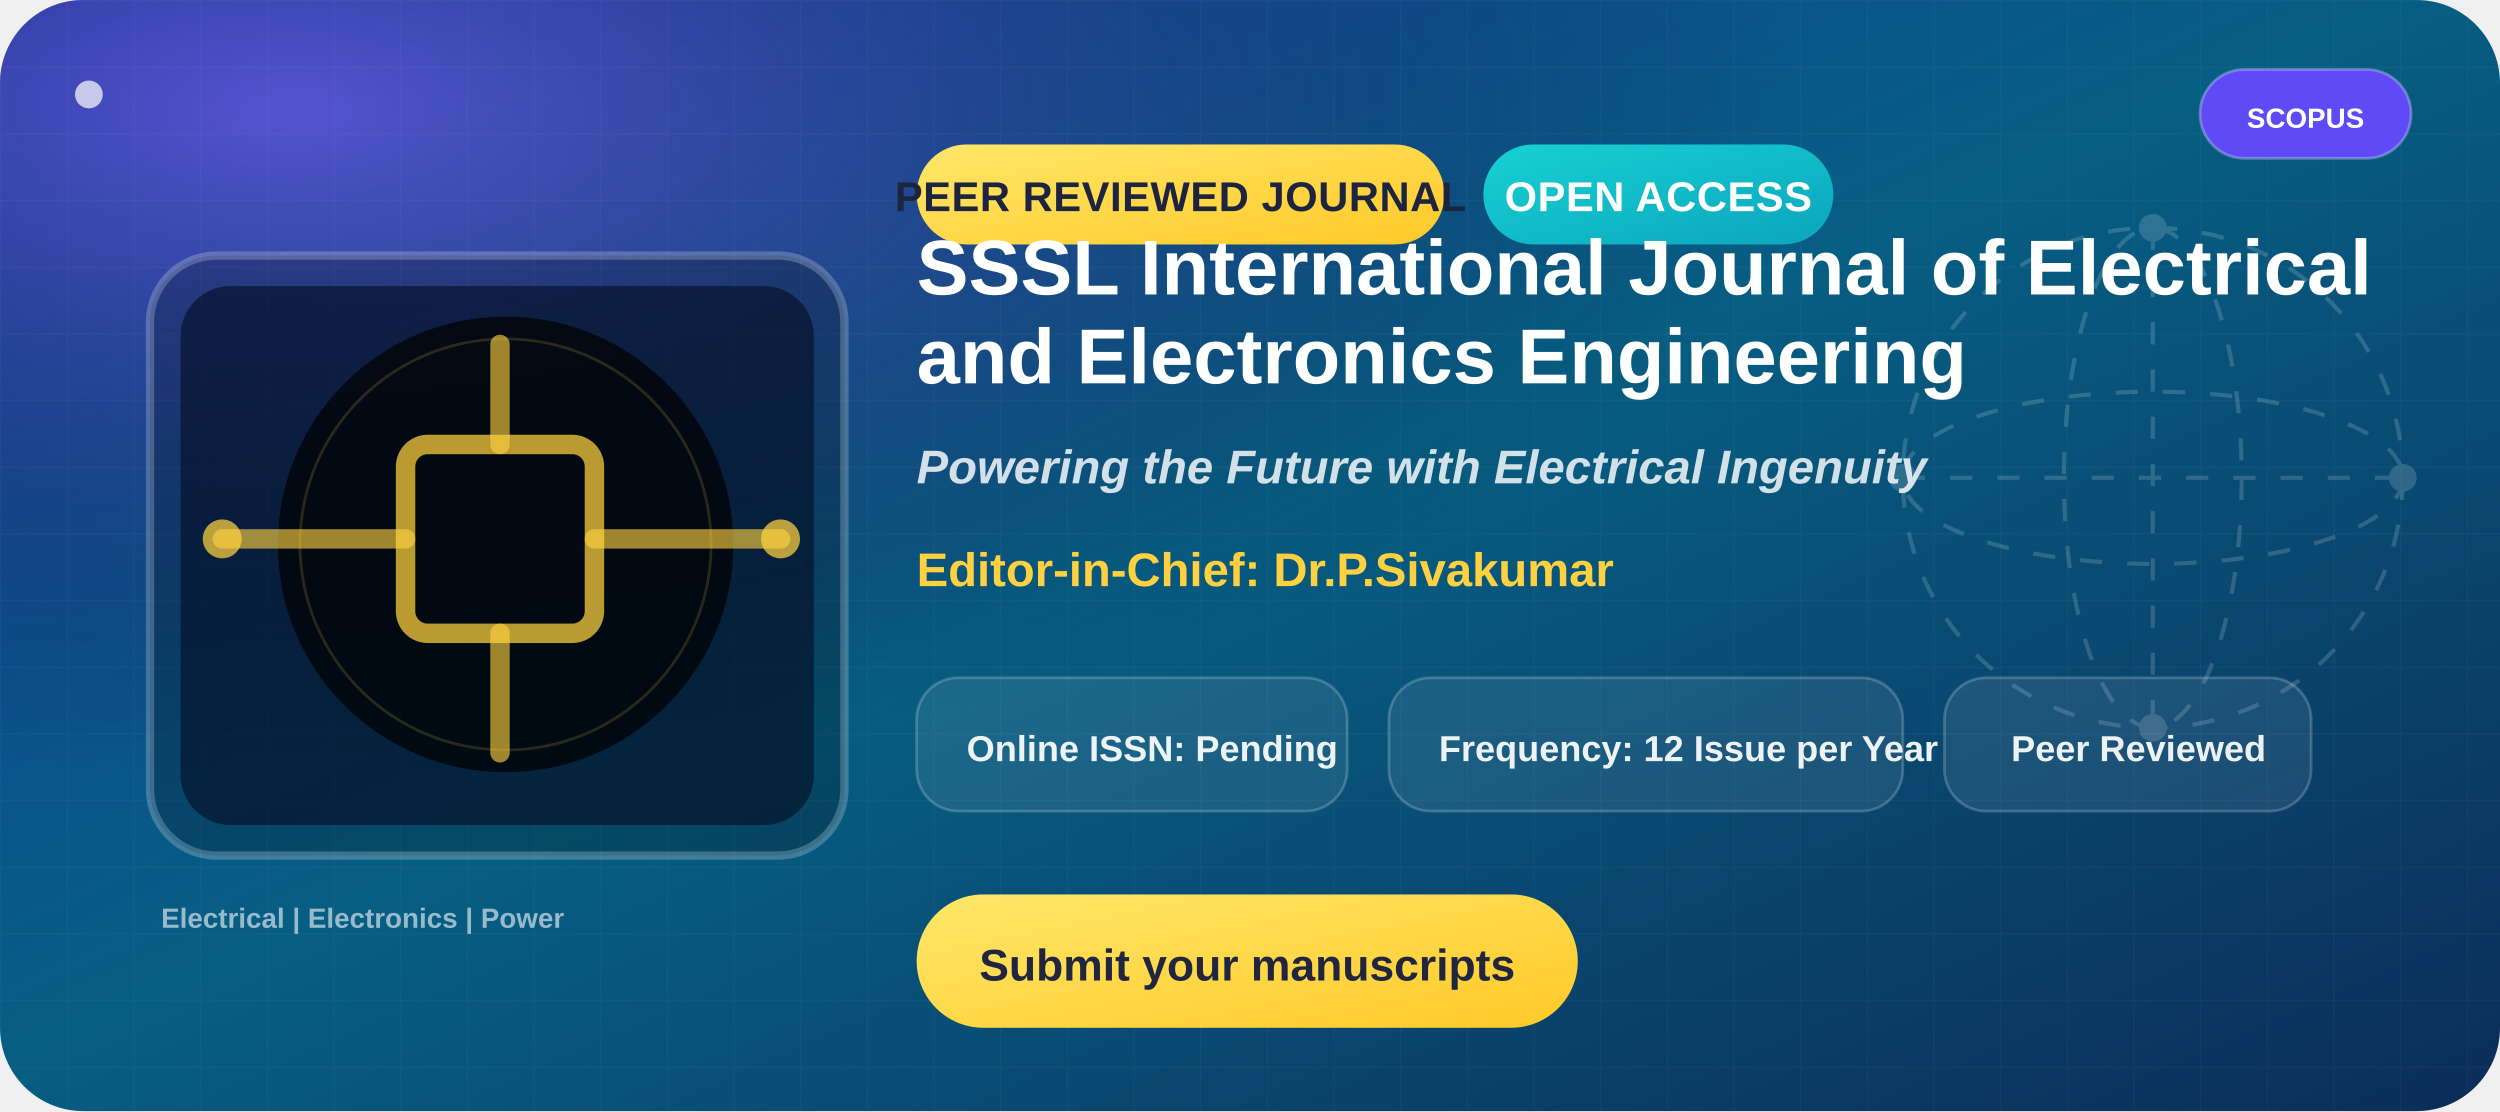
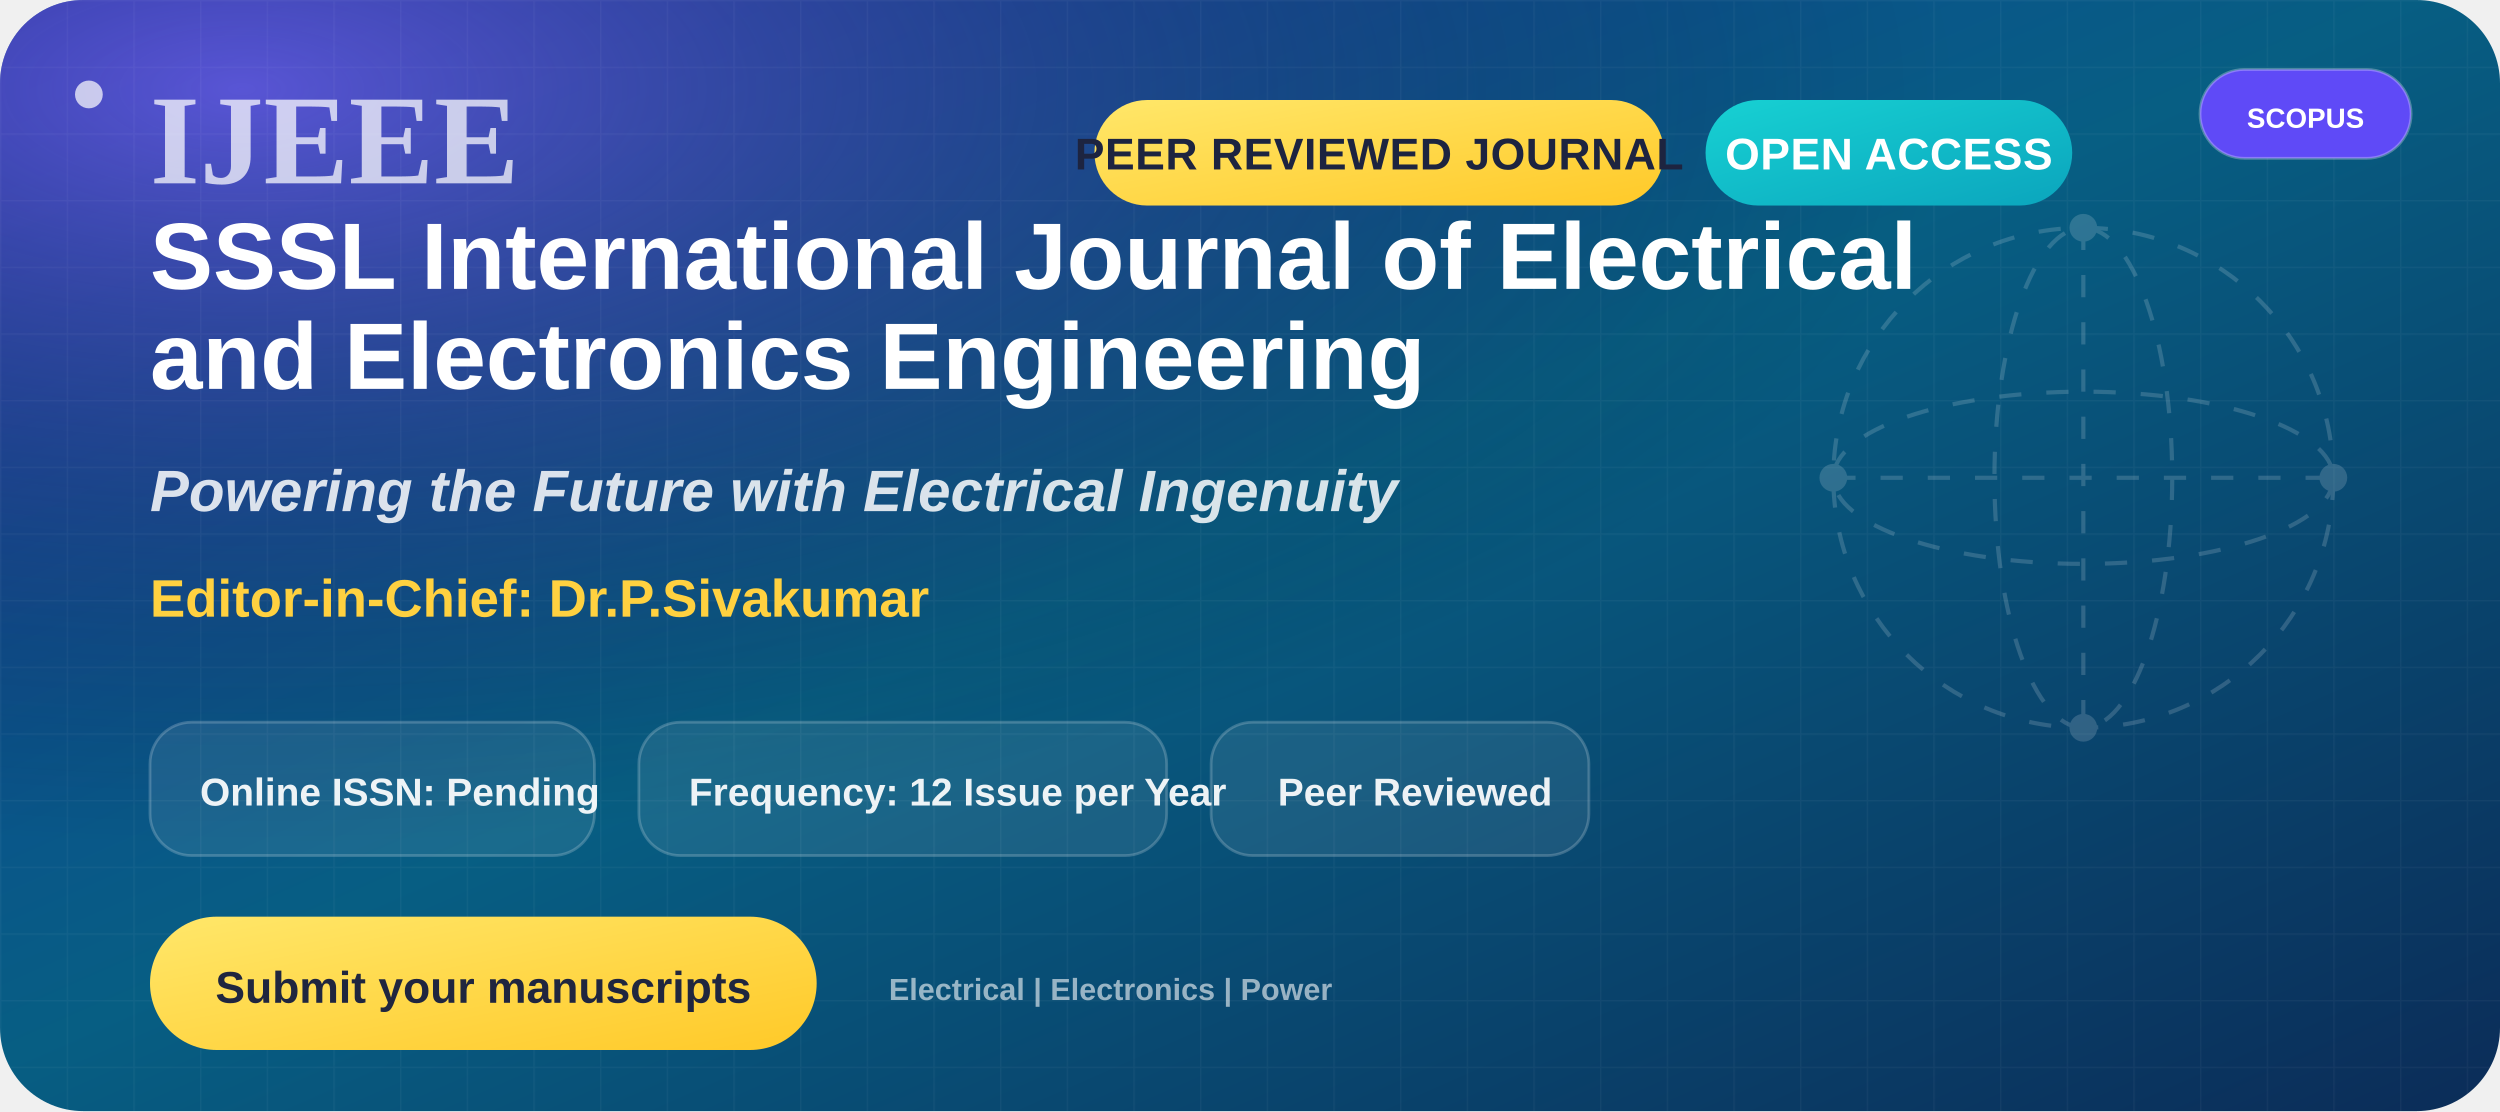
<svg xmlns="http://www.w3.org/2000/svg" viewBox="0 0 900 400" role="img" aria-labelledby="title-IJEEE desc-IJEEE">
  <defs>
    <linearGradient id="bg3" x1="0%" y1="0%" x2="100%" y2="100%">
      <stop offset="0%" stop-color="#123ba0" />
      <stop offset="48%" stop-color="#075e83" />
      <stop offset="100%" stop-color="#0b2c58" />
    </linearGradient>
-     <radialGradient id="glow3" cx="12%" cy="10%" r="60%">
-       <stop offset="0%" stop-color="#8d63ff" stop-opacity="0.55" />
+     <radialGradient id="glow3" cx="10%" cy="8%" r="68%">
+       <stop offset="0%" stop-color="#8d63ff" stop-opacity="0.58" />
      <stop offset="100%" stop-color="#000000" stop-opacity="0" />
    </radialGradient>
    <linearGradient id="gold3" x1="0%" y1="0%" x2="100%" y2="100%">
      <stop offset="0%" stop-color="#ffe76a" />
      <stop offset="100%" stop-color="#ffc928" />
    </linearGradient>
    <linearGradient id="cyan3" x1="0%" y1="0%" x2="100%" y2="100%">
      <stop offset="0%" stop-color="#17d1d3" />
      <stop offset="100%" stop-color="#0ba5bd" />
    </linearGradient>
    <pattern id="grid3" width="24" height="24" patternUnits="userSpaceOnUse">
-       <path d="M24 0H0V24" fill="none" stroke="#ffffff" stroke-opacity="0.035" stroke-width="1" />
+       <path d="M24 0H0V24" fill="none" stroke="#ffffff" stroke-opacity="0.04" stroke-width="1" />
    </pattern>
-     <style>.pill{font-family:'Outfit','Segoe UI',Arial,sans-serif;font-weight:900;font-size:15px;letter-spacing:.2px}.title{font-family:'Outfit','Segoe UI',Arial,sans-serif;font-weight:900;font-size:28px;fill:#fff;letter-spacing:0}.tagline{font-family:'Outfit','Segoe UI',Arial,sans-serif;font-style:italic;font-weight:800;font-size:17px;fill:rgba(255,255,255,.82)}.editor{font-family:'Outfit','Segoe UI',Arial,sans-serif;font-weight:900;font-size:17px;fill:#ffd140}.chip{font-family:'Outfit','Segoe UI',Arial,sans-serif;font-size:13px;font-weight:800;fill:rgba(255,255,255,.92)}.small{font-family:'Poppins','Segoe UI',Arial,sans-serif;font-size:10px;font-weight:800;fill:rgba(255,255,255,.58)}</style>
+     <style>.pill{font-family:'Outfit','Segoe UI',Arial,sans-serif;font-weight:900;font-size:16px;letter-spacing:.2px}.code{font-family:Georgia,'Times New Roman',serif;font-weight:900;font-size:46px;fill:rgba(255,255,255,.72)}.title{font-family:'Outfit','Segoe UI',Arial,sans-serif;font-weight:900;font-size:34px;fill:#fff;letter-spacing:0}.tagline{font-family:'Outfit','Segoe UI',Arial,sans-serif;font-style:italic;font-weight:800;font-size:21px;fill:rgba(255,255,255,.84)}.editor{font-family:'Outfit','Segoe UI',Arial,sans-serif;font-weight:900;font-size:19px;fill:#ffd140}.chip{font-family:'Outfit','Segoe UI',Arial,sans-serif;font-size:14px;font-weight:800;fill:rgba(255,255,255,.92)}.small{font-family:'Poppins','Segoe UI',Arial,sans-serif;font-size:11px;font-weight:800;fill:rgba(255,255,255,.58)}</style>
  </defs>
  <rect width="900" height="400" rx="30" fill="url(#bg3)" />
  <rect width="900" height="400" rx="30" fill="url(#glow3)" />
  <rect width="900" height="400" rx="30" fill="url(#grid3)" />
  <circle cx="32" cy="34" r="5" fill="#fff" opacity=".7" />
-   <g opacity=".16" transform="translate(675 64)">
+   <g opacity=".16" transform="translate(650 64)">
    <circle cx="100" cy="108" r="90" fill="none" stroke="#fff" stroke-width="1.5" stroke-dasharray="8 9" />
    <ellipse cx="100" cy="108" rx="90" ry="31" fill="none" stroke="#fff" stroke-width="1.5" stroke-dasharray="8 9" />
    <ellipse cx="100" cy="108" rx="32" ry="90" fill="none" stroke="#fff" stroke-width="1.5" stroke-dasharray="8 9" />
    <path d="M10 108h180M100 18v180" stroke="#fff" stroke-width="1.5" stroke-dasharray="8 9" />
    <circle cx="100" cy="18" r="5" fill="#fff" />
    <circle cx="100" cy="198" r="5" fill="#fff" />
    <circle cx="10" cy="108" r="5" fill="#fff" />
    <circle cx="190" cy="108" r="5" fill="#fff" />
  </g>
-   <g transform="translate(54 92)">
-     <rect x="0" y="0" width="250" height="216" rx="24" fill="rgba(0,0,0,.22)" stroke="rgba(255,255,255,.22)" stroke-width="3" />
-     <rect x="11" y="11" width="228" height="194" rx="18" fill="rgba(4,15,38,.64)" />
-     <g transform="translate(6 6)">
-       <circle cx="122" cy="98" r="82" fill="#000" opacity=".7" />
-       <circle cx="122" cy="98" r="74" fill="none" stroke="#ffd23f" stroke-opacity=".16" />
-       <rect x="86" y="62" width="68" height="68" rx="8" fill="none" stroke="#ffd23f" stroke-linecap="round" stroke-linejoin="round" stroke-width="7" opacity="0.72" />
-       <path d="M120 62V26M120 130v43M86 96H43M154 96h45M43 96H20M199 96h22" fill="none" stroke="#ffd23f" stroke-linecap="round" stroke-linejoin="round" stroke-width="7" opacity="0.62" />
-       <circle cx="20" cy="96" r="7" fill="#ffd23f" opacity="0.72" />
-       <circle cx="221" cy="96" r="7" fill="#ffd23f" opacity="0.72" />
-     </g>
+   <text x="54" y="66" class="code">IJEEE</text>
+   <g transform="translate(394 36)">
+     <rect x="0" y="0" width="205" height="38" rx="19" fill="url(#gold3)" />
+     <text x="102.5" y="25" text-anchor="middle" class="pill" fill="#1d2440">PEER REVIEWED JOURNAL</text>
+     <rect x="220" y="0" width="132" height="38" rx="19" fill="url(#cyan3)" />
+     <text x="286" y="25" text-anchor="middle" class="pill" fill="#fff">OPEN ACCESS</text>
  </g>
-   <g transform="translate(330 52)">
-     <rect x="0" y="0" width="190" height="36" rx="18" fill="url(#gold3)" />
-     <text x="95" y="24" text-anchor="middle" class="pill" fill="#1d2440">PEER REVIEWED JOURNAL</text>
-     <rect x="204" y="0" width="126" height="36" rx="18" fill="url(#cyan3)" />
-     <text x="267" y="24" text-anchor="middle" class="pill" fill="#fff">OPEN ACCESS</text>
+   <text x="54" y="104" class="title">SSSL International Journal of Electrical</text>
+   <text x="54" y="140" class="title">and Electronics Engineering</text>
+   <text x="54" y="184" class="tagline">Powering the Future with Electrical Ingenuity</text>
+   <text x="54" y="222" class="editor">Editor-in-Chief: Dr.P.Sivakumar</text>
+   <g transform="translate(54 260)">
+     <rect x="0" y="0" width="160" height="48" rx="15" fill="rgba(255,255,255,.08)" stroke="rgba(255,255,255,.20)" />
+     <text x="18" y="30" class="chip">Online ISSN: Pending</text>
+     <rect x="176" y="0" width="190" height="48" rx="15" fill="rgba(255,255,255,.08)" stroke="rgba(255,255,255,.20)" />
+     <text x="194" y="30" class="chip">Frequency: 12 Issue per Year</text>
+     <rect x="382" y="0" width="136" height="48" rx="15" fill="rgba(255,255,255,.08)" stroke="rgba(255,255,255,.20)" />
+     <text x="406" y="30" class="chip">Peer Reviewed</text>
  </g>
-   <text x="330" y="106" class="title">SSSL International Journal of Electrical</text>
-   <text x="330" y="138" class="title">and Electronics Engineering</text>
-   <text x="330" y="174" class="tagline">Powering the Future with Electrical Ingenuity</text>
-   <text x="330" y="211" class="editor">Editor-in-Chief: Dr.P.Sivakumar</text>
-   <g transform="translate(330 244)">
-     <rect x="0" y="0" width="155" height="48" rx="15" fill="rgba(255,255,255,.08)" stroke="rgba(255,255,255,.20)" />
-     <text x="18" y="30" class="chip">Online ISSN: Pending</text>
-     <rect x="170" y="0" width="185" height="48" rx="15" fill="rgba(255,255,255,.08)" stroke="rgba(255,255,255,.20)" />
-     <text x="188" y="30" class="chip">Frequency: 12 Issue per Year</text>
-     <rect x="370" y="0" width="132" height="48" rx="15" fill="rgba(255,255,255,.08)" stroke="rgba(255,255,255,.20)" />
-     <text x="394" y="30" class="chip">Peer Reviewed</text>
+   <g transform="translate(54 330)">
+     <rect x="0" y="0" width="240" height="48" rx="24" fill="url(#gold3)" />
+     <text x="120" y="31" text-anchor="middle" font-family="Outfit,Arial" font-size="16" font-weight="900" fill="#20263f">Submit your manuscripts</text>
  </g>
-   <g transform="translate(330 322)">
-     <rect x="0" y="0" width="238" height="48" rx="24" fill="url(#gold3)" />
-     <text x="119" y="31" text-anchor="middle" font-family="Outfit,Arial" font-size="16" font-weight="900" fill="#20263f">Submit your manuscripts</text>
-   </g>
-   <text x="58" y="334" class="small">Electrical | Electronics | Power</text>
+   <text x="320" y="360" class="small">Electrical | Electronics | Power</text>
  <g transform="translate(792 25)">
    <rect width="76" height="32" rx="16" fill="#5f4af7" stroke="rgba(255,255,255,.28)" />
    <text x="38" y="21" text-anchor="middle" font-family="Poppins,Arial" font-size="10" font-weight="900" fill="#fff">SCOPUS</text>
  </g>
</svg>
